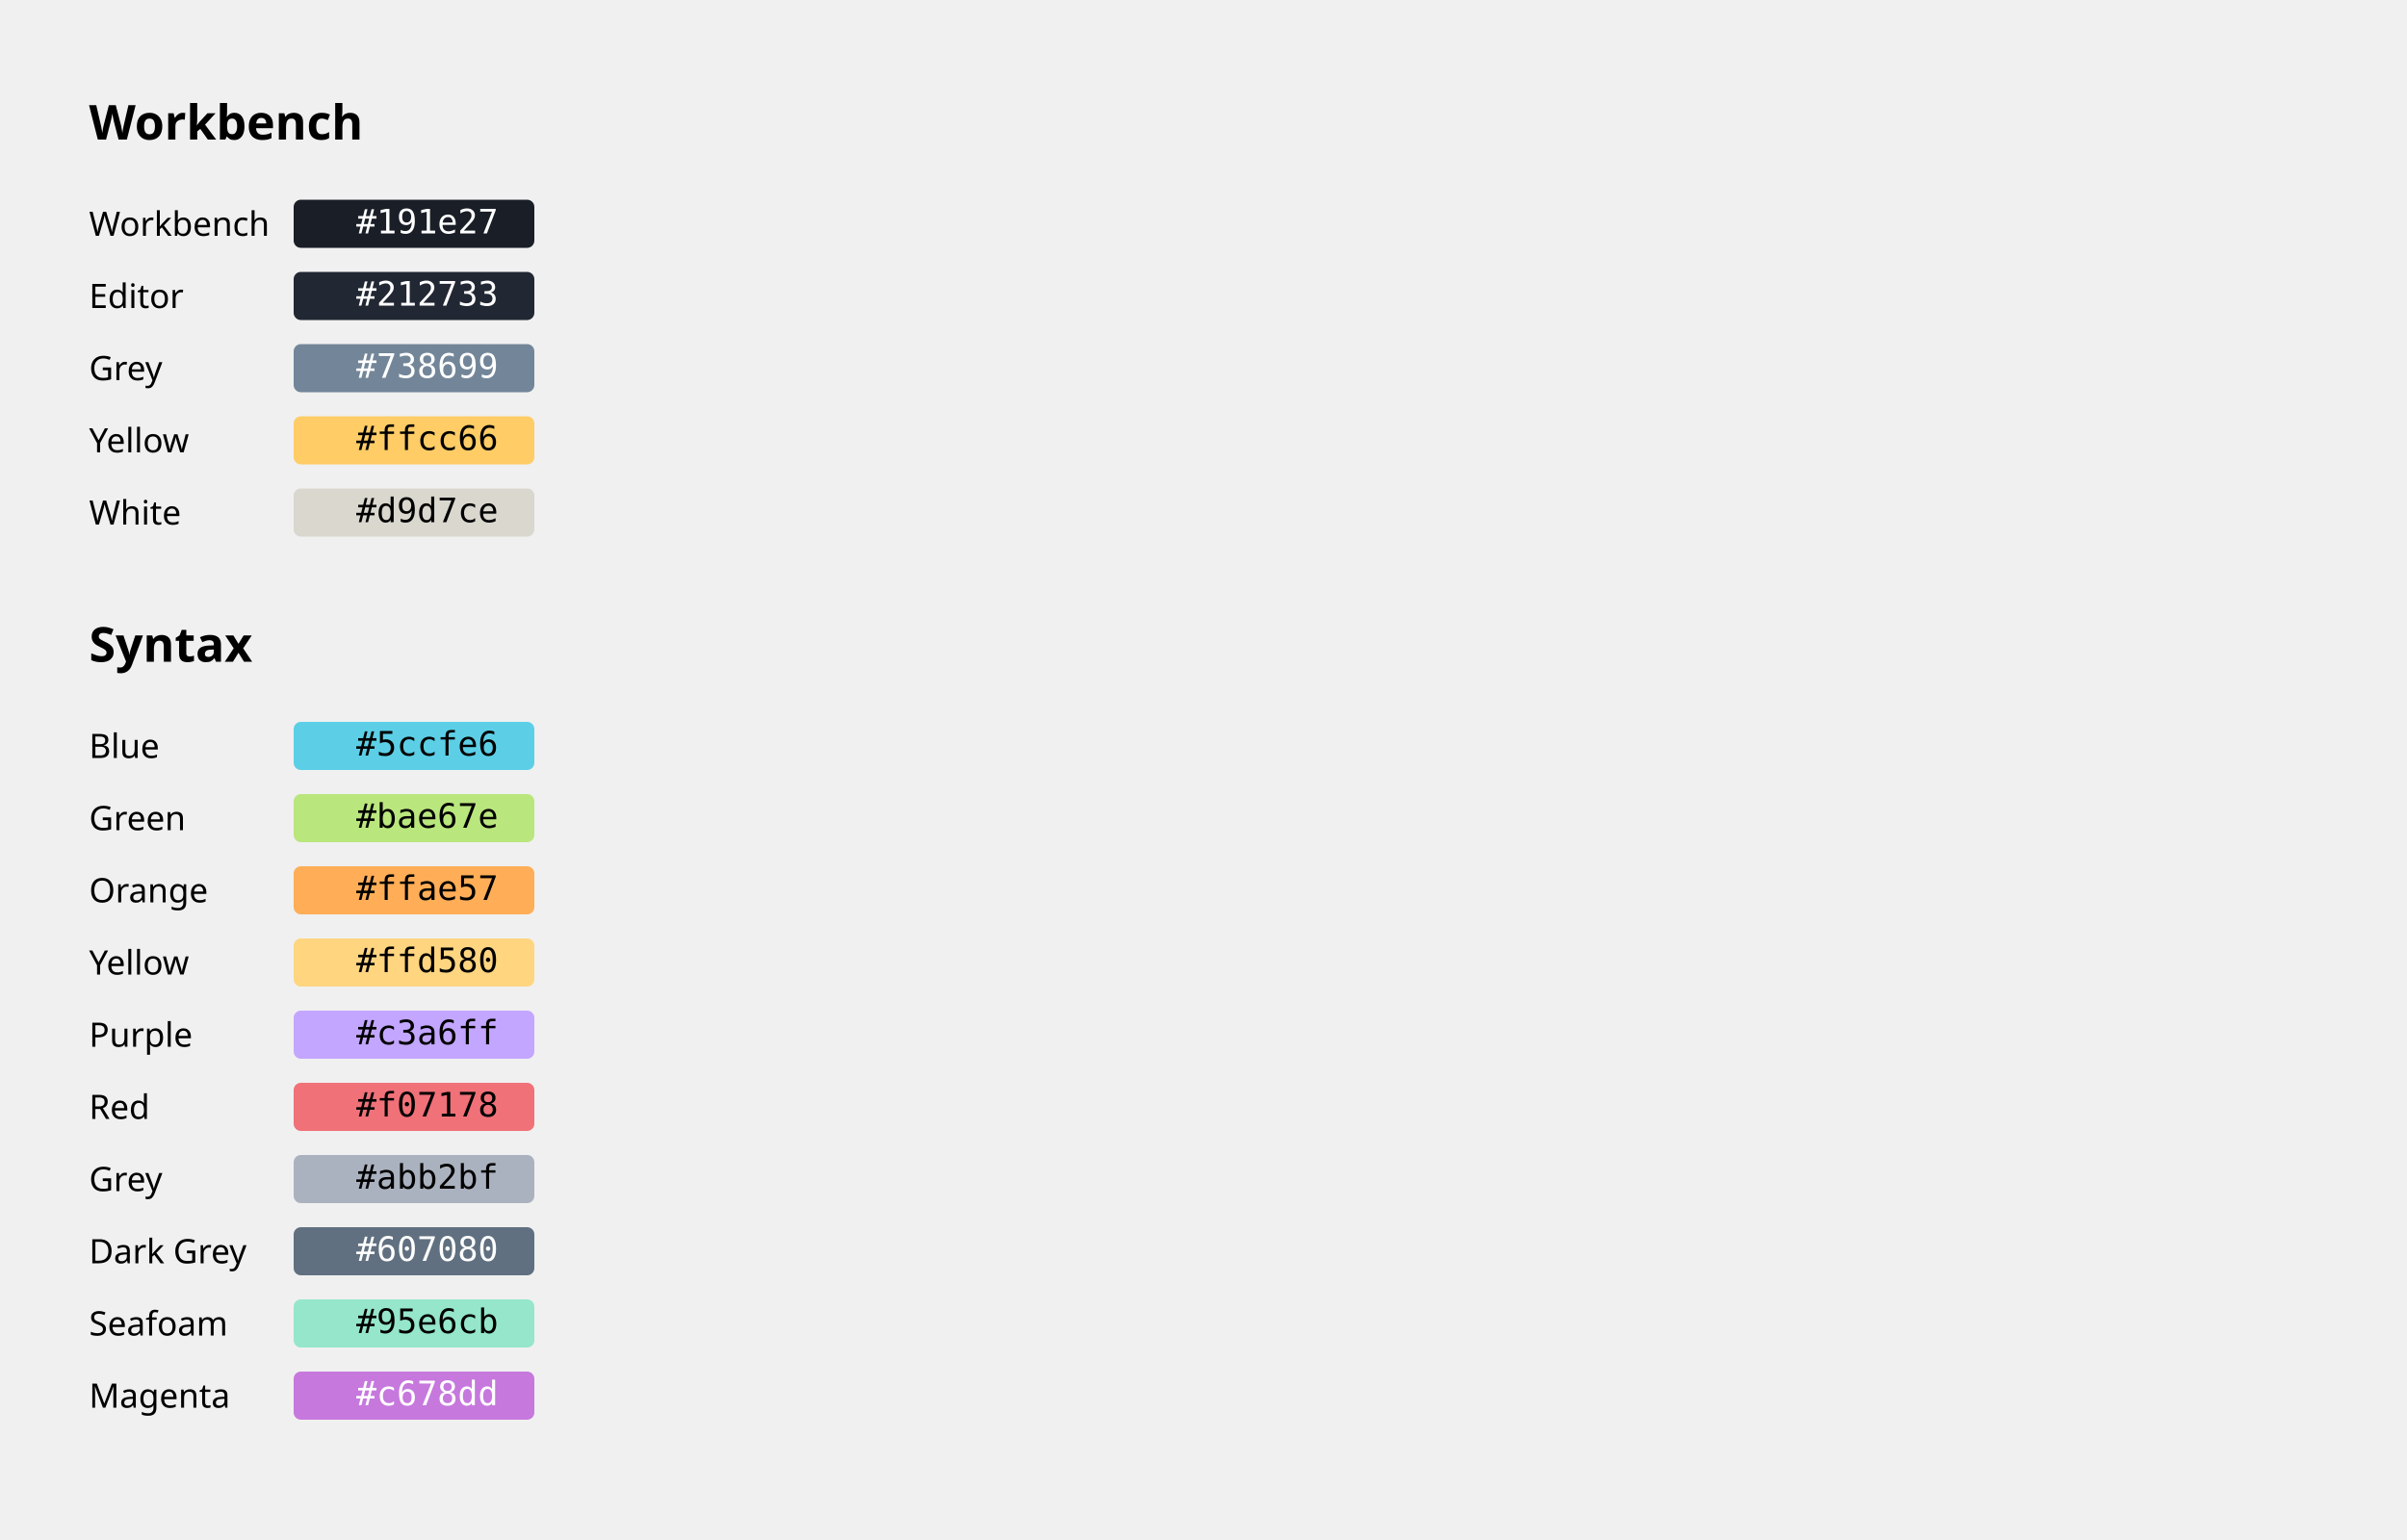
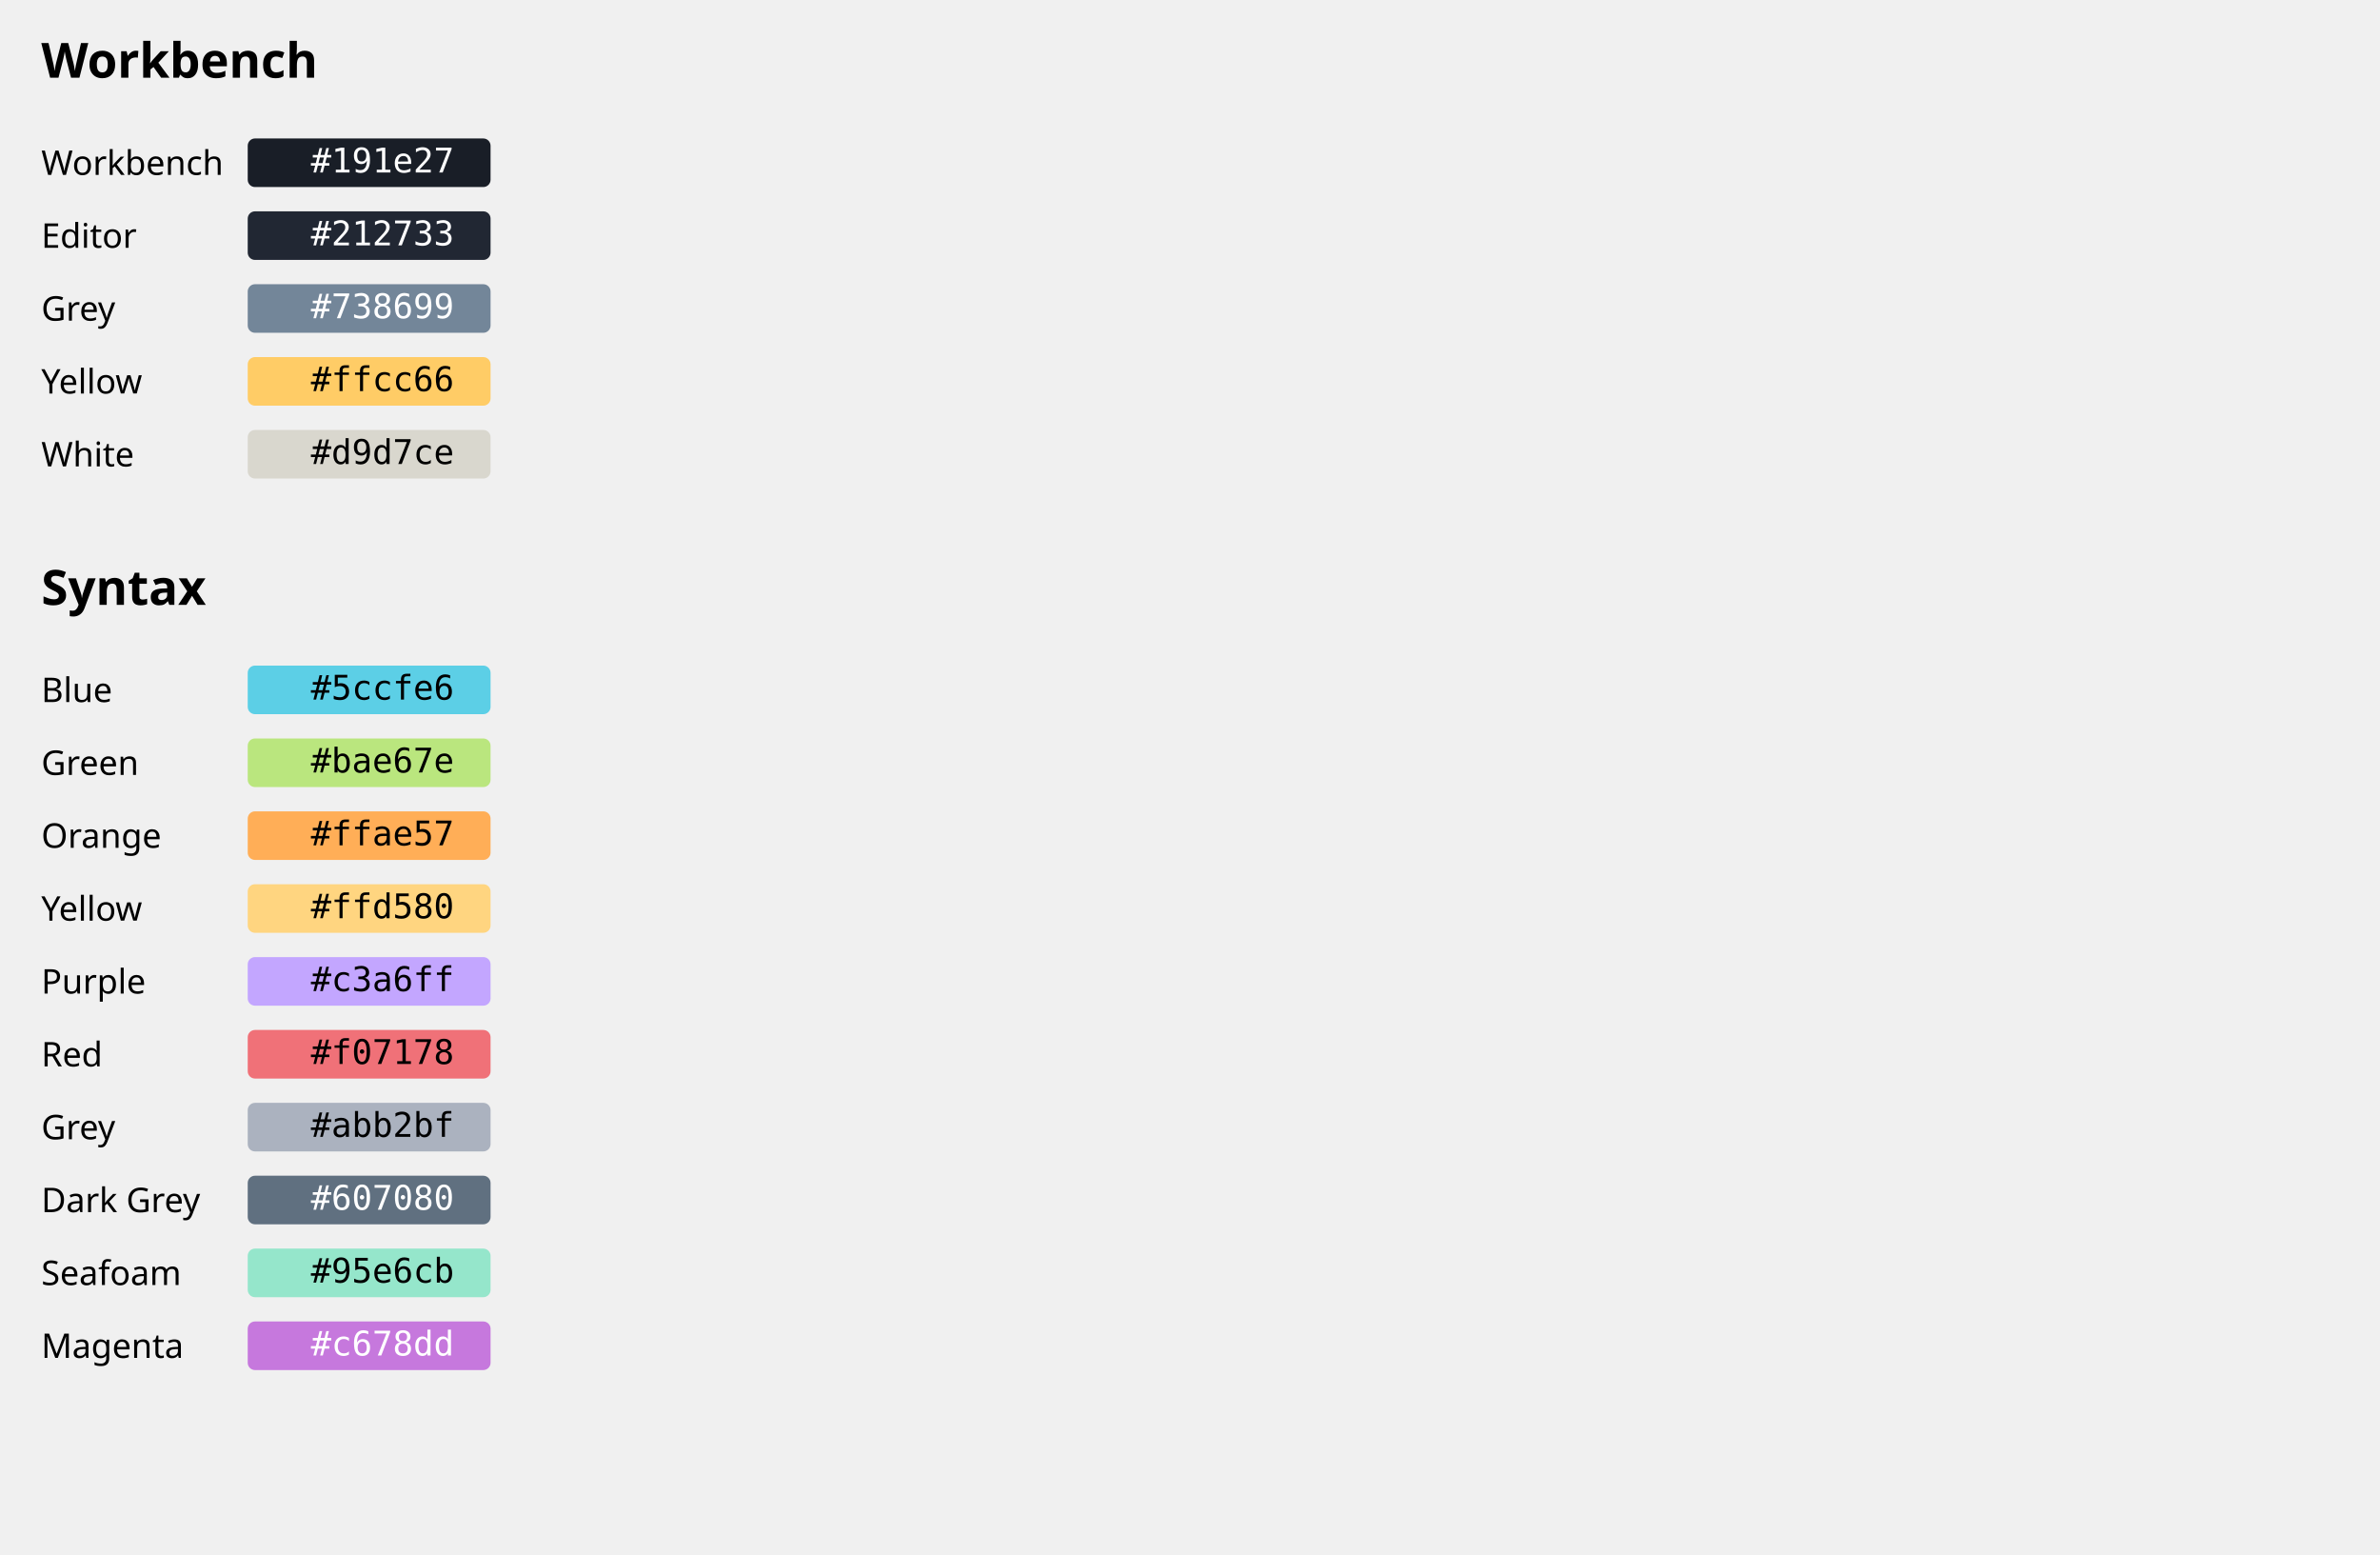
- <svg xmlns="http://www.w3.org/2000/svg" width="1000px" height="640px" viewBox="0 0 1000 640" version="1.1">
+ <svg xmlns="http://www.w3.org/2000/svg" width="980px" height="640px" viewBox="0 0 980 640" version="1.1">
  <defs />
  <g id="Page-1" stroke="none" stroke-width="1" fill="none" fill-rule="evenodd">
    <g id="Colors">
-       <g id="Syntax" transform="translate(20, 243)">
+       <g id="Syntax" transform="translate(0, 217)">
        <rect id="Rectangle" fill-opacity="0" fill="#D8D8D8" x="0" y="0" width="219" height="360" />
        <g id="Group" transform="translate(17, 327)">
          <g id="Color" transform="translate(85, 0)">
            <rect id="Rectangle-2" fill="#C678DD" x="0" y="0" width="100" height="20" rx="3" />
            <text id="#c678dd" font-family="Inconsolata-Regular, Inconsolata" font-size="14" font-weight="normal" fill="#FFFFFF">
              <tspan x="26" y="14">#c678dd</tspan>
            </text>
          </g>
          <text id="Magenta" font-family="SanFranciscoText-Regular, San Francisco Text" font-size="14" font-weight="normal" fill="#000000">
            <tspan x="0" y="15">Magenta</tspan>
          </text>
        </g>
        <g id="Group" transform="translate(17, 297)">
          <g id="Color" transform="translate(85, 0)">
            <rect id="Rectangle-2" fill="#95E6CB" x="0" y="0" width="100" height="20" rx="3" />
            <text id="#95e6cb" font-family="Inconsolata-Regular, Inconsolata" font-size="14" font-weight="normal" fill="#000000">
              <tspan x="26" y="14">#95e6cb</tspan>
            </text>
          </g>
          <text id="Seafoam" font-family="SanFranciscoText-Regular, San Francisco Text" font-size="14" font-weight="normal" fill="#000000">
            <tspan x="0" y="15">Seafoam</tspan>
          </text>
        </g>
        <g id="Group" transform="translate(17, 267)">
          <g id="Color" transform="translate(85, 0)">
            <rect id="Rectangle-2" fill="#607080" x="0" y="0" width="100" height="20" rx="3" />
            <text id="#607080" font-family="Inconsolata-Regular, Inconsolata" font-size="14" font-weight="normal" fill="#FFFFFF">
              <tspan x="26" y="14">#607080</tspan>
            </text>
          </g>
          <text id="Dark-Grey" font-family="SanFranciscoText-Regular, San Francisco Text" font-size="14" font-weight="normal" fill="#000000">
            <tspan x="0" y="15">Dark Grey</tspan>
          </text>
        </g>
        <g id="Group" transform="translate(17, 237)">
          <g id="Color" transform="translate(85, 0)">
            <rect id="Rectangle-2" fill="#ABB2BF" x="0" y="0" width="100" height="20" rx="3" />
            <text id="#abb2bf" font-family="Inconsolata-Regular, Inconsolata" font-size="14" font-weight="normal" fill="#000000">
              <tspan x="26" y="14">#abb2bf</tspan>
            </text>
          </g>
          <text id="Grey" font-family="SanFranciscoText-Regular, San Francisco Text" font-size="14" font-weight="normal" fill="#000000">
            <tspan x="0" y="15">Grey</tspan>
          </text>
        </g>
        <g id="Group" transform="translate(17, 207)">
          <g id="Color" transform="translate(85, 0)">
            <rect id="Rectangle-2" fill="#F07178" x="0" y="0" width="100" height="20" rx="3" />
            <text id="#f07178" font-family="Inconsolata-Regular, Inconsolata" font-size="14" font-weight="normal" fill="#000000">
              <tspan x="26" y="14">#f07178</tspan>
            </text>
          </g>
          <text id="Red" font-family="SanFranciscoText-Regular, San Francisco Text" font-size="14" font-weight="normal" fill="#000000">
            <tspan x="0" y="15">Red</tspan>
          </text>
        </g>
        <g id="Group" transform="translate(17, 177)">
          <g id="Color" transform="translate(85, 0)">
            <rect id="Rectangle-2" fill="#C3A6FF" x="0" y="0" width="100" height="20" rx="3" />
            <text id="#c3a6ff" font-family="Inconsolata-Regular, Inconsolata" font-size="14" font-weight="normal" fill="#000000">
              <tspan x="26" y="14">#c3a6ff</tspan>
            </text>
          </g>
          <text id="Purple" font-family="SanFranciscoText-Regular, San Francisco Text" font-size="14" font-weight="normal" fill="#000000">
            <tspan x="0" y="15">Purple</tspan>
          </text>
        </g>
        <g id="Group" transform="translate(17, 147)">
          <g id="Color" transform="translate(85, 0)">
            <rect id="Rectangle-2" fill="#FFD580" x="0" y="0" width="100" height="20" rx="3" />
            <text id="#ffd580" font-family="Inconsolata-Regular, Inconsolata" font-size="14" font-weight="normal" fill="#000000">
              <tspan x="26" y="14">#ffd580</tspan>
            </text>
          </g>
          <text id="Yellow" font-family="SanFranciscoText-Regular, San Francisco Text" font-size="14" font-weight="normal" fill="#000000">
            <tspan x="0" y="15">Yellow</tspan>
          </text>
        </g>
        <g id="Group" transform="translate(17, 117)">
          <g id="Color" transform="translate(85, 0)">
            <rect id="Rectangle-2" fill="#FFAE57" x="0" y="0" width="100" height="20" rx="3" />
            <text id="#ffae57" font-family="Inconsolata-Regular, Inconsolata" font-size="14" font-weight="normal" fill="#000000">
              <tspan x="26" y="14">#ffae57</tspan>
            </text>
          </g>
          <text id="Orange" font-family="SanFranciscoText-Regular, San Francisco Text" font-size="14" font-weight="normal" fill="#000000">
            <tspan x="0" y="15">Orange</tspan>
          </text>
        </g>
        <g id="Group" transform="translate(17, 87)">
          <g id="Color" transform="translate(85, 0)">
            <rect id="Rectangle-2" fill="#BAE67E" x="0" y="0" width="100" height="20" rx="3" />
            <text id="#bae67e" font-family="Inconsolata-Regular, Inconsolata" font-size="14" font-weight="normal" fill="#000000">
              <tspan x="26" y="14">#bae67e</tspan>
            </text>
          </g>
          <text id="Green" font-family="SanFranciscoText-Regular, San Francisco Text" font-size="14" font-weight="normal" fill="#000000">
            <tspan x="0" y="15">Green</tspan>
          </text>
        </g>
        <g id="Group" transform="translate(17, 57)">
          <g id="Color" transform="translate(85, 0)">
            <rect id="Rectangle-2" fill="#5CCFE6" x="0" y="0" width="100" height="20" rx="3" />
            <text id="#5ccfe6" font-family="Inconsolata-Regular, Inconsolata" font-size="14" font-weight="normal" fill="#000000">
              <tspan x="26" y="14">#5ccfe6</tspan>
            </text>
          </g>
          <text id="Blue" font-family="SanFranciscoText-Regular, San Francisco Text" font-size="14" font-weight="normal" fill="#000000">
            <tspan x="0" y="15">Blue</tspan>
          </text>
        </g>
        <text font-family="SanFranciscoText-Bold, San Francisco Text" font-size="20" font-weight="bold" fill="#000000">
          <tspan x="17" y="32">Syntax</tspan>
        </text>
      </g>
-       <g id="Workbench" transform="translate(20, 26)">
+       <g id="Workbench">
        <rect id="Rectangle" fill-opacity="0" fill="#D8D8D8" x="0" y="0" width="219" height="217" />
        <g id="Group" transform="translate(17, 177)">
          <g id="Color" transform="translate(85, 0)">
            <rect id="Rectangle-2" fill="#D9D7CE" x="0" y="0" width="100" height="20" rx="3" />
            <text id="#d9d7ce" font-family="Inconsolata-Regular, Inconsolata" font-size="14" font-weight="normal" fill="#000000">
              <tspan x="26" y="14">#d9d7ce</tspan>
            </text>
          </g>
          <text id="White" font-family="SanFranciscoText-Regular, San Francisco Text" font-size="14" font-weight="normal" fill="#000000">
            <tspan x="0" y="15">White</tspan>
          </text>
        </g>
        <g id="Group" transform="translate(17, 147)">
          <g id="Color" transform="translate(85, 0)">
            <rect id="Rectangle-2" fill="#FFCC66" x="0" y="0" width="100" height="20" rx="3" />
            <text id="#ffcc66" font-family="Inconsolata-Regular, Inconsolata" font-size="14" font-weight="normal" fill="#000000">
              <tspan x="26" y="14">#ffcc66</tspan>
            </text>
          </g>
          <text id="Yellow" font-family="SanFranciscoText-Regular, San Francisco Text" font-size="14" font-weight="normal" fill="#000000">
            <tspan x="0" y="15">Yellow</tspan>
          </text>
        </g>
        <g id="Group" transform="translate(17, 117)">
          <g id="Color" transform="translate(85, 0)">
            <rect id="Rectangle-2" fill="#738699" x="0" y="0" width="100" height="20" rx="3" />
            <text id="#738699" font-family="Inconsolata-Regular, Inconsolata" font-size="14" font-weight="normal" fill="#FFFFFF">
              <tspan x="26" y="14">#738699</tspan>
            </text>
          </g>
          <text id="Grey" font-family="SanFranciscoText-Regular, San Francisco Text" font-size="14" font-weight="normal" fill="#000000">
            <tspan x="0" y="15">Grey</tspan>
          </text>
        </g>
        <g id="Group" transform="translate(17, 87)">
          <g id="Color" transform="translate(85, 0)">
            <rect id="Rectangle-2" fill="#212733" x="0" y="0" width="100" height="20" rx="3" />
            <text id="#212733" font-family="Inconsolata-Regular, Inconsolata" font-size="14" font-weight="normal" fill="#FFFFFF">
              <tspan x="26" y="14">#212733</tspan>
            </text>
          </g>
          <text id="Editor" font-family="SanFranciscoText-Regular, San Francisco Text" font-size="14" font-weight="normal" fill="#000000">
            <tspan x="0" y="15">Editor</tspan>
          </text>
        </g>
        <g id="Group" transform="translate(17, 57)">
          <g id="Color" transform="translate(85, 0)">
            <rect id="Rectangle-2" fill="#191E27" x="0" y="0" width="100" height="20" rx="3" />
            <text id="#191e27" font-family="Inconsolata-Regular, Inconsolata" font-size="14" font-weight="normal" fill="#FFFFFF">
              <tspan x="26" y="14">#191e27</tspan>
            </text>
          </g>
          <text id="Workbench" font-family="SanFranciscoText-Regular, San Francisco Text" font-size="14" font-weight="normal" fill="#000000">
            <tspan x="0" y="15">Workbench</tspan>
          </text>
        </g>
        <text font-family="SanFranciscoText-Bold, San Francisco Text" font-size="20" font-weight="bold" fill="#000000">
          <tspan x="17" y="32">Workbench</tspan>
        </text>
      </g>
    </g>
  </g>
</svg>
